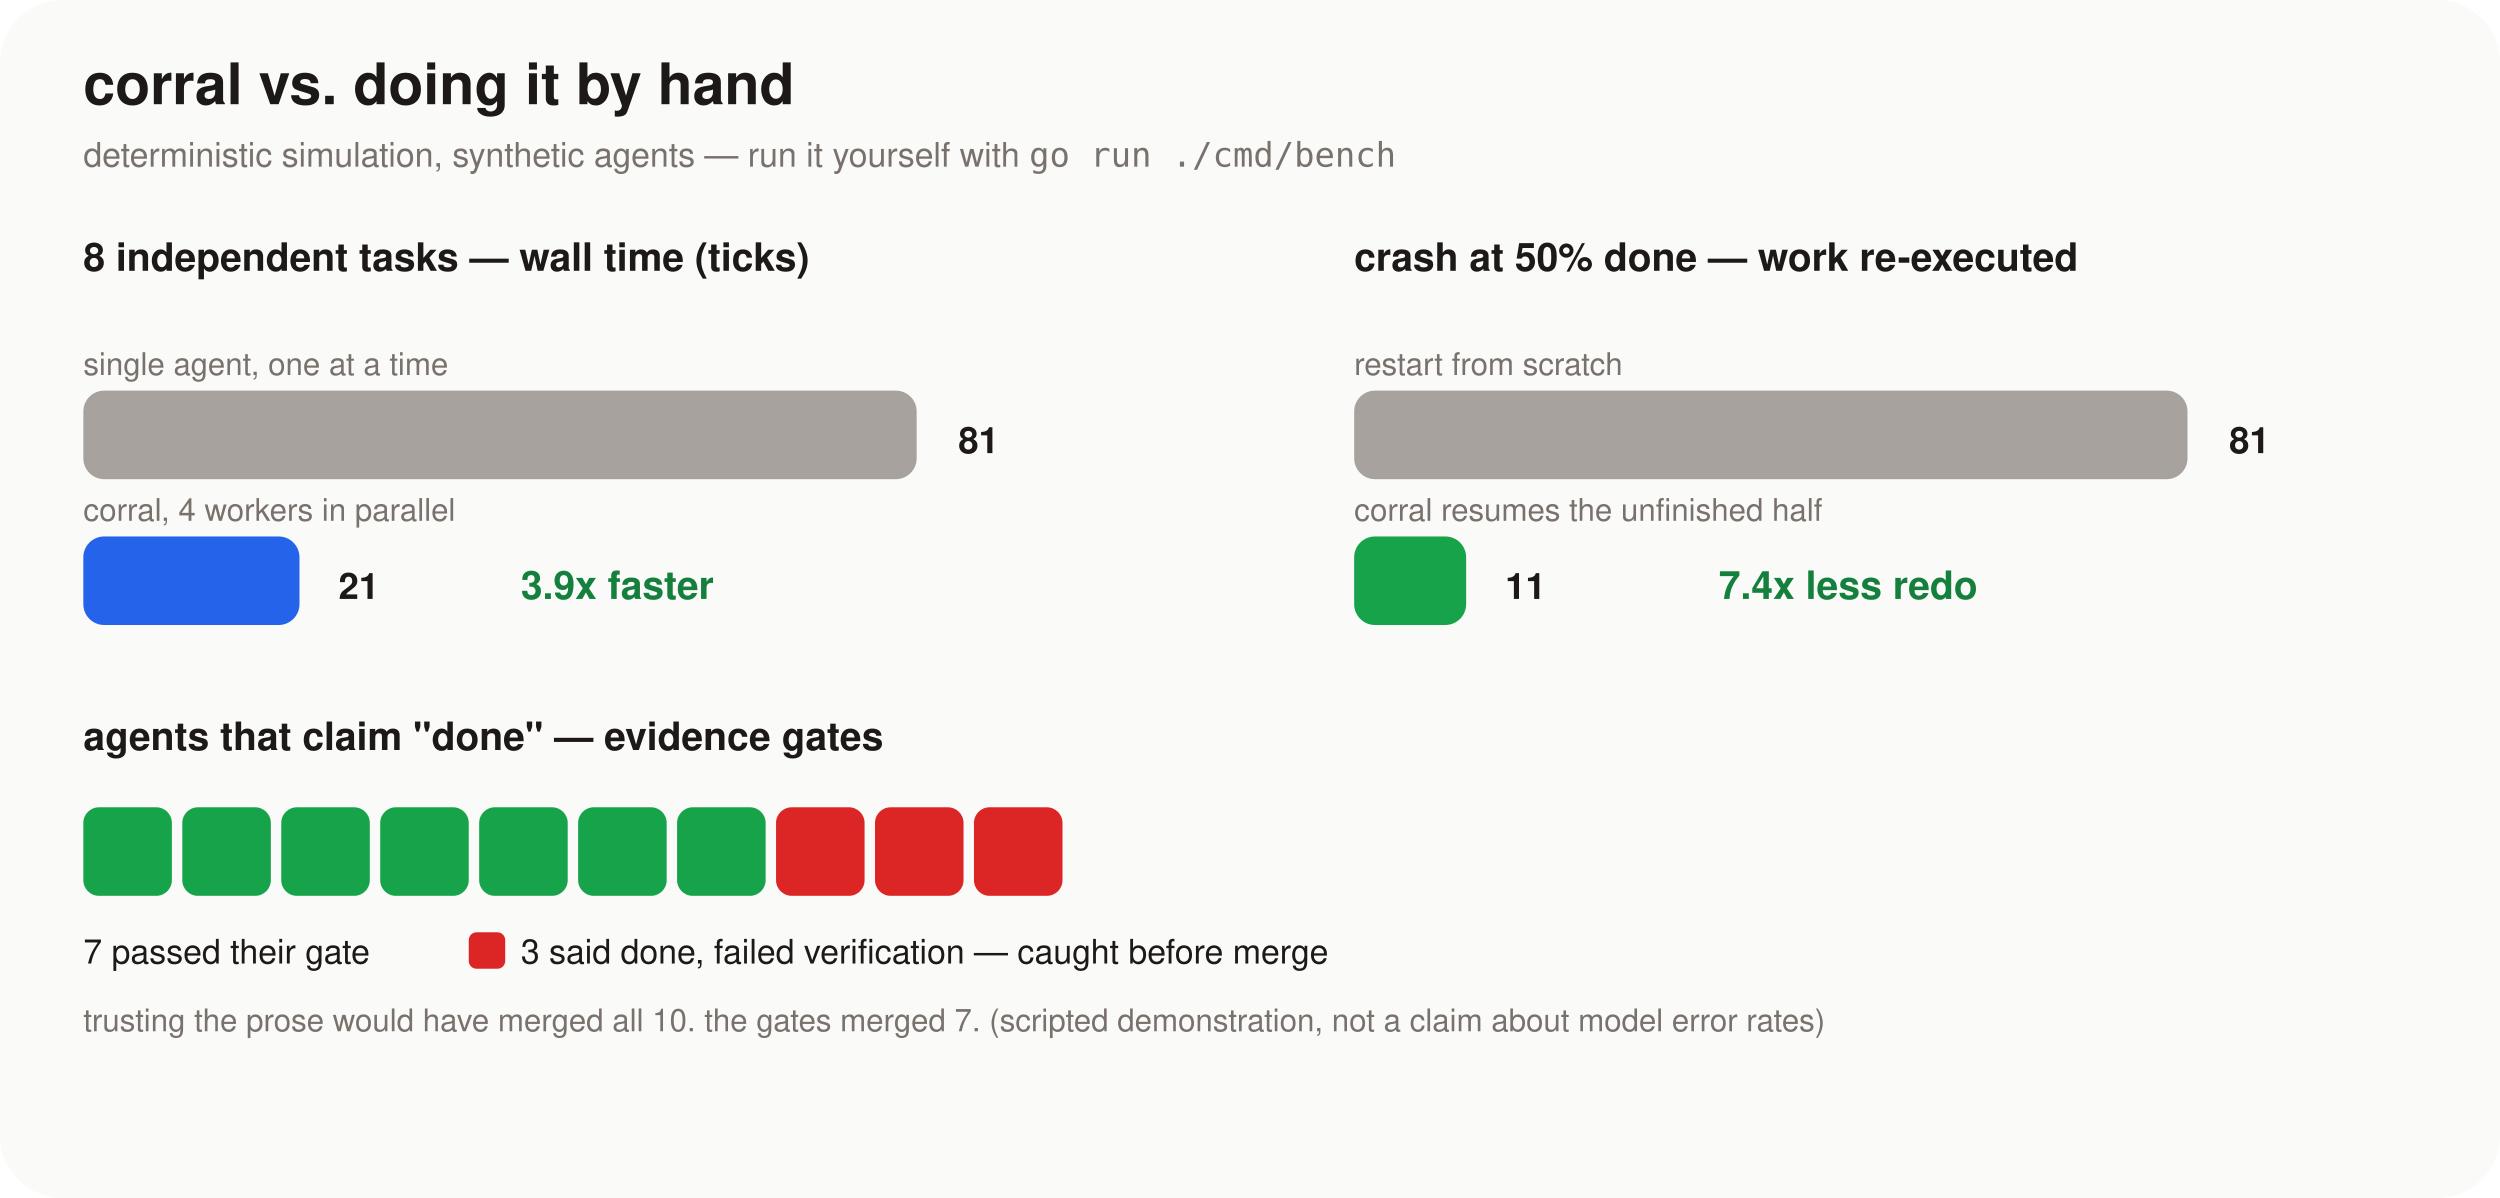
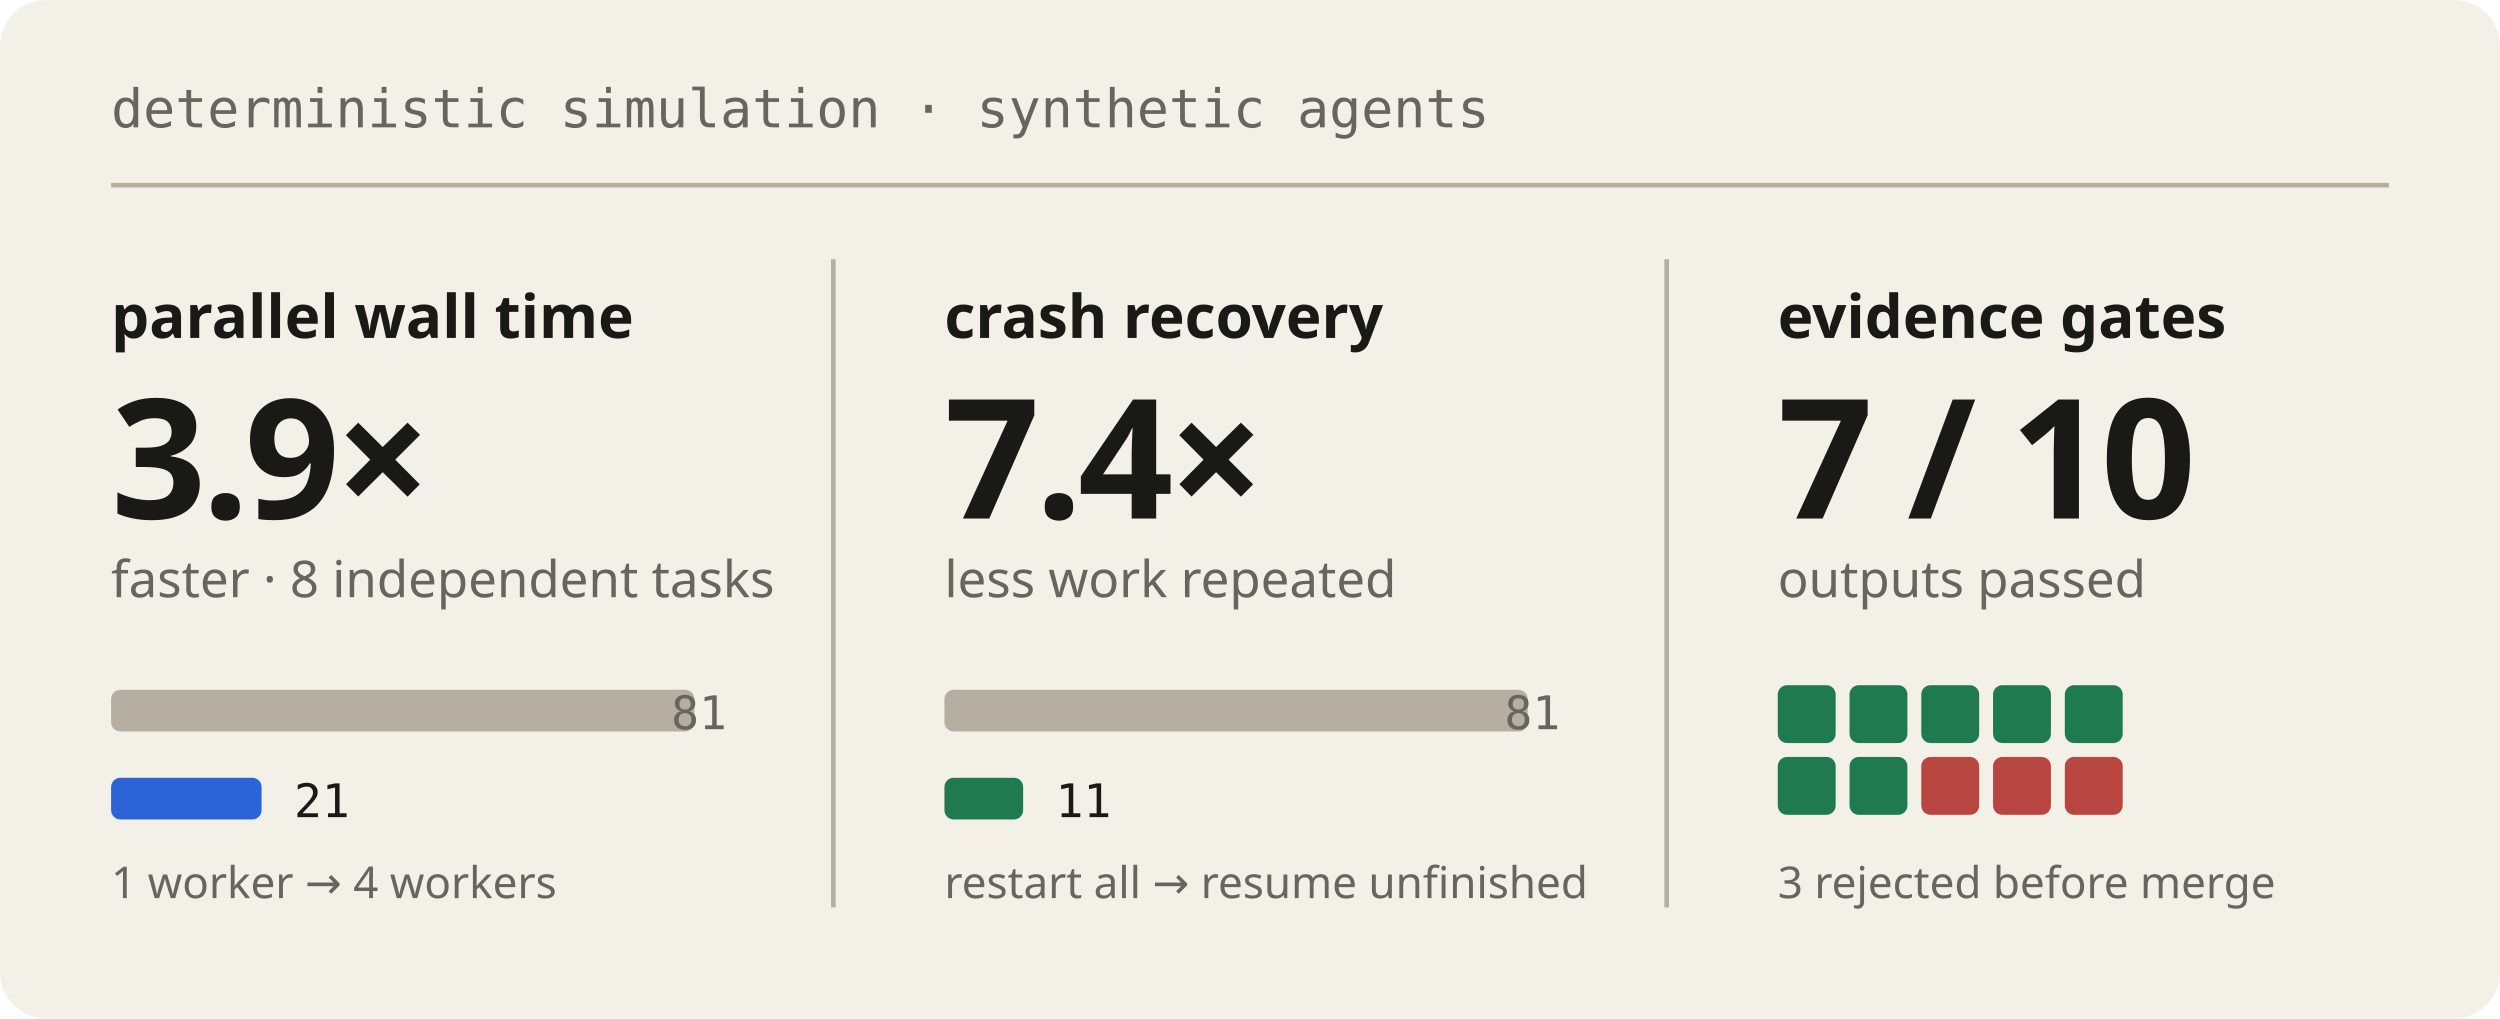
- <svg xmlns="http://www.w3.org/2000/svg" viewBox="0 0 960 460" width="960" height="460" role="img" aria-label="corral vs single agent benchmarks">
-   <rect width="960" height="460" rx="24" fill="#FAFAF9" />
-   <text x="32" y="40" font-family="ui-sans-serif, -apple-system, 'Segoe UI', Helvetica, Arial, sans-serif" font-size="22" font-weight="800" fill="#1C1917">corral vs. doing it by hand</text>
-   <text x="32" y="64" font-family="ui-sans-serif, -apple-system, 'Segoe UI', Helvetica, Arial, sans-serif" font-size="13" fill="#78716C">deterministic simulation, synthetic agents — run it yourself with <tspan font-family="ui-monospace, SFMono-Regular, Menlo, monospace">go run ./cmd/bench</tspan>
-   </text>
-   <g font-family="ui-sans-serif, -apple-system, 'Segoe UI', Helvetica, Arial, sans-serif">
-     <text x="32" y="104" font-size="15" font-weight="700" fill="#1C1917">8 independent tasks — wall time (ticks)</text>
-     <rect x="32" y="150" width="320" height="34" rx="8" fill="#A8A29E" />
-     <text x="368" y="174" font-size="14" font-weight="700" fill="#1C1917">81</text>
-     <text x="32" y="144" font-size="12" fill="#78716C">single agent, one at a time</text>
-     <rect x="32" y="206" width="83" height="34" rx="8" fill="#2563EB" />
-     <text x="130" y="230" font-size="14" font-weight="700" fill="#1C1917">21</text>
-     <text x="32" y="200" font-size="12" fill="#78716C">corral, 4 workers in parallel</text>
-     <text x="200" y="230" font-size="15" font-weight="800" fill="#15803D">3.9x faster</text>
-   </g>
-   <g font-family="ui-sans-serif, -apple-system, 'Segoe UI', Helvetica, Arial, sans-serif">
-     <text x="520" y="104" font-size="15" font-weight="700" fill="#1C1917">crash at 50% done — work re-executed</text>
-     <rect x="520" y="150" width="320" height="34" rx="8" fill="#A8A29E" />
-     <text x="856" y="174" font-size="14" font-weight="700" fill="#1C1917">81</text>
-     <text x="520" y="144" font-size="12" fill="#78716C">restart from scratch</text>
-     <rect x="520" y="206" width="43" height="34" rx="8" fill="#16A34A" />
-     <text x="578" y="230" font-size="14" font-weight="700" fill="#1C1917">11</text>
-     <text x="520" y="200" font-size="12" fill="#78716C">corral resumes the unfinished half</text>
-     <text x="660" y="230" font-size="15" font-weight="800" fill="#15803D">7.4x less redo</text>
-   </g>
-   <g font-family="ui-sans-serif, -apple-system, 'Segoe UI', Helvetica, Arial, sans-serif">
-     <text x="32" y="288" font-size="15" font-weight="700" fill="#1C1917">agents that claim "done" — evidence gates</text>
-     <g transform="translate(32,310)">
-       <rect x="0" y="0" width="34" height="34" rx="6" fill="#16A34A" />
-       <rect x="38" y="0" width="34" height="34" rx="6" fill="#16A34A" />
-       <rect x="76" y="0" width="34" height="34" rx="6" fill="#16A34A" />
-       <rect x="114" y="0" width="34" height="34" rx="6" fill="#16A34A" />
-       <rect x="152" y="0" width="34" height="34" rx="6" fill="#16A34A" />
-       <rect x="190" y="0" width="34" height="34" rx="6" fill="#16A34A" />
-       <rect x="228" y="0" width="34" height="34" rx="6" fill="#16A34A" />
-       <rect x="266" y="0" width="34" height="34" rx="6" fill="#DC2626" />
-       <rect x="304" y="0" width="34" height="34" rx="6" fill="#DC2626" />
-       <rect x="342" y="0" width="34" height="34" rx="6" fill="#DC2626" />
+ <svg xmlns="http://www.w3.org/2000/svg" viewBox="0 0 1080 440" width="1080" height="440" role="img" aria-labelledby="title desc" shape-rendering="geometricPrecision" text-rendering="geometricPrecision">
+   <style>
+     .paper{fill:#F3F0E8}.ink{fill:#191A16}.muted{fill:#66665E}.rail-fill{fill:#B6AFA1}.rail{stroke:#B6AFA1}.blue{fill:#2B63D9}.green{fill:#1F7A50}.red{fill:#B8453F}
+     @media (prefers-color-scheme:dark){.paper{fill:#141612}.ink{fill:#ECE8DC}.muted{fill:#A3A096}.rail-fill{fill:#4B5048}.rail{stroke:#4B5048}.blue{fill:#78A4FF}.green{fill:#57C78B}.red{fill:#FF8178}}
+   </style>
+   <rect width="1080" height="440" rx="20" class="paper" />
+   <text x="48" y="55" class="muted" font-family="'SFMono-Regular', 'Cascadia Code', monospace" font-size="23">deterministic simulation · synthetic agents</text>
+   <path d="M48 80H1032M360 112V392M720 112V392" class="rail" fill="none" stroke-width="2" />
+   <g font-family="'Avenir Next', Avenir, system-ui, sans-serif">
+     <text x="48" y="146" class="ink" font-size="26" font-weight="700">parallel wall time</text>
+     <text x="48" y="224" class="ink" font-size="72" font-weight="800" letter-spacing="-2">3.9×</text>
+     <text x="48" y="258" class="muted" font-size="22">faster · 8 independent tasks</text>
+     <rect x="48" y="298" width="252" height="18" rx="4" class="rail-fill" />
+     <rect x="48" y="336" width="65" height="18" rx="4" class="blue" />
+     <text x="314" y="315" class="muted" font-family="'SFMono-Regular', 'Cascadia Code', monospace" font-size="20" text-anchor="end">81</text>
+     <text x="127" y="353" class="ink" font-family="'SFMono-Regular', 'Cascadia Code', monospace" font-size="20">21</text>
+     <text x="48" y="388" class="muted" font-size="19">1 worker → 4 workers</text>
+     <text x="408" y="146" class="ink" font-size="26" font-weight="700">crash recovery</text>
+     <text x="408" y="224" class="ink" font-size="72" font-weight="800" letter-spacing="-2">7.4×</text>
+     <text x="408" y="258" class="muted" font-size="22">less work repeated</text>
+     <rect x="408" y="298" width="252" height="18" rx="4" class="rail-fill" />
+     <rect x="408" y="336" width="34" height="18" rx="4" class="green" />
+     <text x="674" y="315" class="muted" font-family="'SFMono-Regular', 'Cascadia Code', monospace" font-size="20" text-anchor="end">81</text>
+     <text x="456" y="353" class="ink" font-family="'SFMono-Regular', 'Cascadia Code', monospace" font-size="20">11</text>
+     <text x="408" y="388" class="muted" font-size="19">restart all → resume unfinished</text>
+     <text x="768" y="146" class="ink" font-size="26" font-weight="700">evidence gates</text>
+     <text x="768" y="224" class="ink" font-size="72" font-weight="800" letter-spacing="-2">7 / 10</text>
+     <text x="768" y="258" class="muted" font-size="22">outputs passed</text>
+     <g transform="translate(768 296)">
+       <rect x="0" y="0" width="25" height="25" rx="4" class="green" />
+       <rect x="31" y="0" width="25" height="25" rx="4" class="green" />
+       <rect x="62" y="0" width="25" height="25" rx="4" class="green" />
+       <rect x="93" y="0" width="25" height="25" rx="4" class="green" />
+       <rect x="124" y="0" width="25" height="25" rx="4" class="green" />
+       <rect x="0" y="31" width="25" height="25" rx="4" class="green" />
+       <rect x="31" y="31" width="25" height="25" rx="4" class="green" />
+       <rect x="62" y="31" width="25" height="25" rx="4" class="red" />
+       <rect x="93" y="31" width="25" height="25" rx="4" class="red" />
+       <rect x="124" y="31" width="25" height="25" rx="4" class="red" />
    </g>
-     <text x="32" y="370" font-size="13" fill="#1C1917">7 passed their gate</text>
-     <rect x="180" y="358" width="14" height="14" rx="3" fill="#DC2626" />
-     <text x="200" y="370" font-size="13" fill="#1C1917">3 said done, failed verification — caught before merge</text>
-     <text x="32" y="396" font-size="12" fill="#78716C">trusting the prose would have merged all 10. the gates merged 7. (scripted demonstration, not a claim about model error rates)</text>
+     <text x="768" y="388" class="muted" font-size="19">3 rejected before merge</text>
  </g>
</svg>
